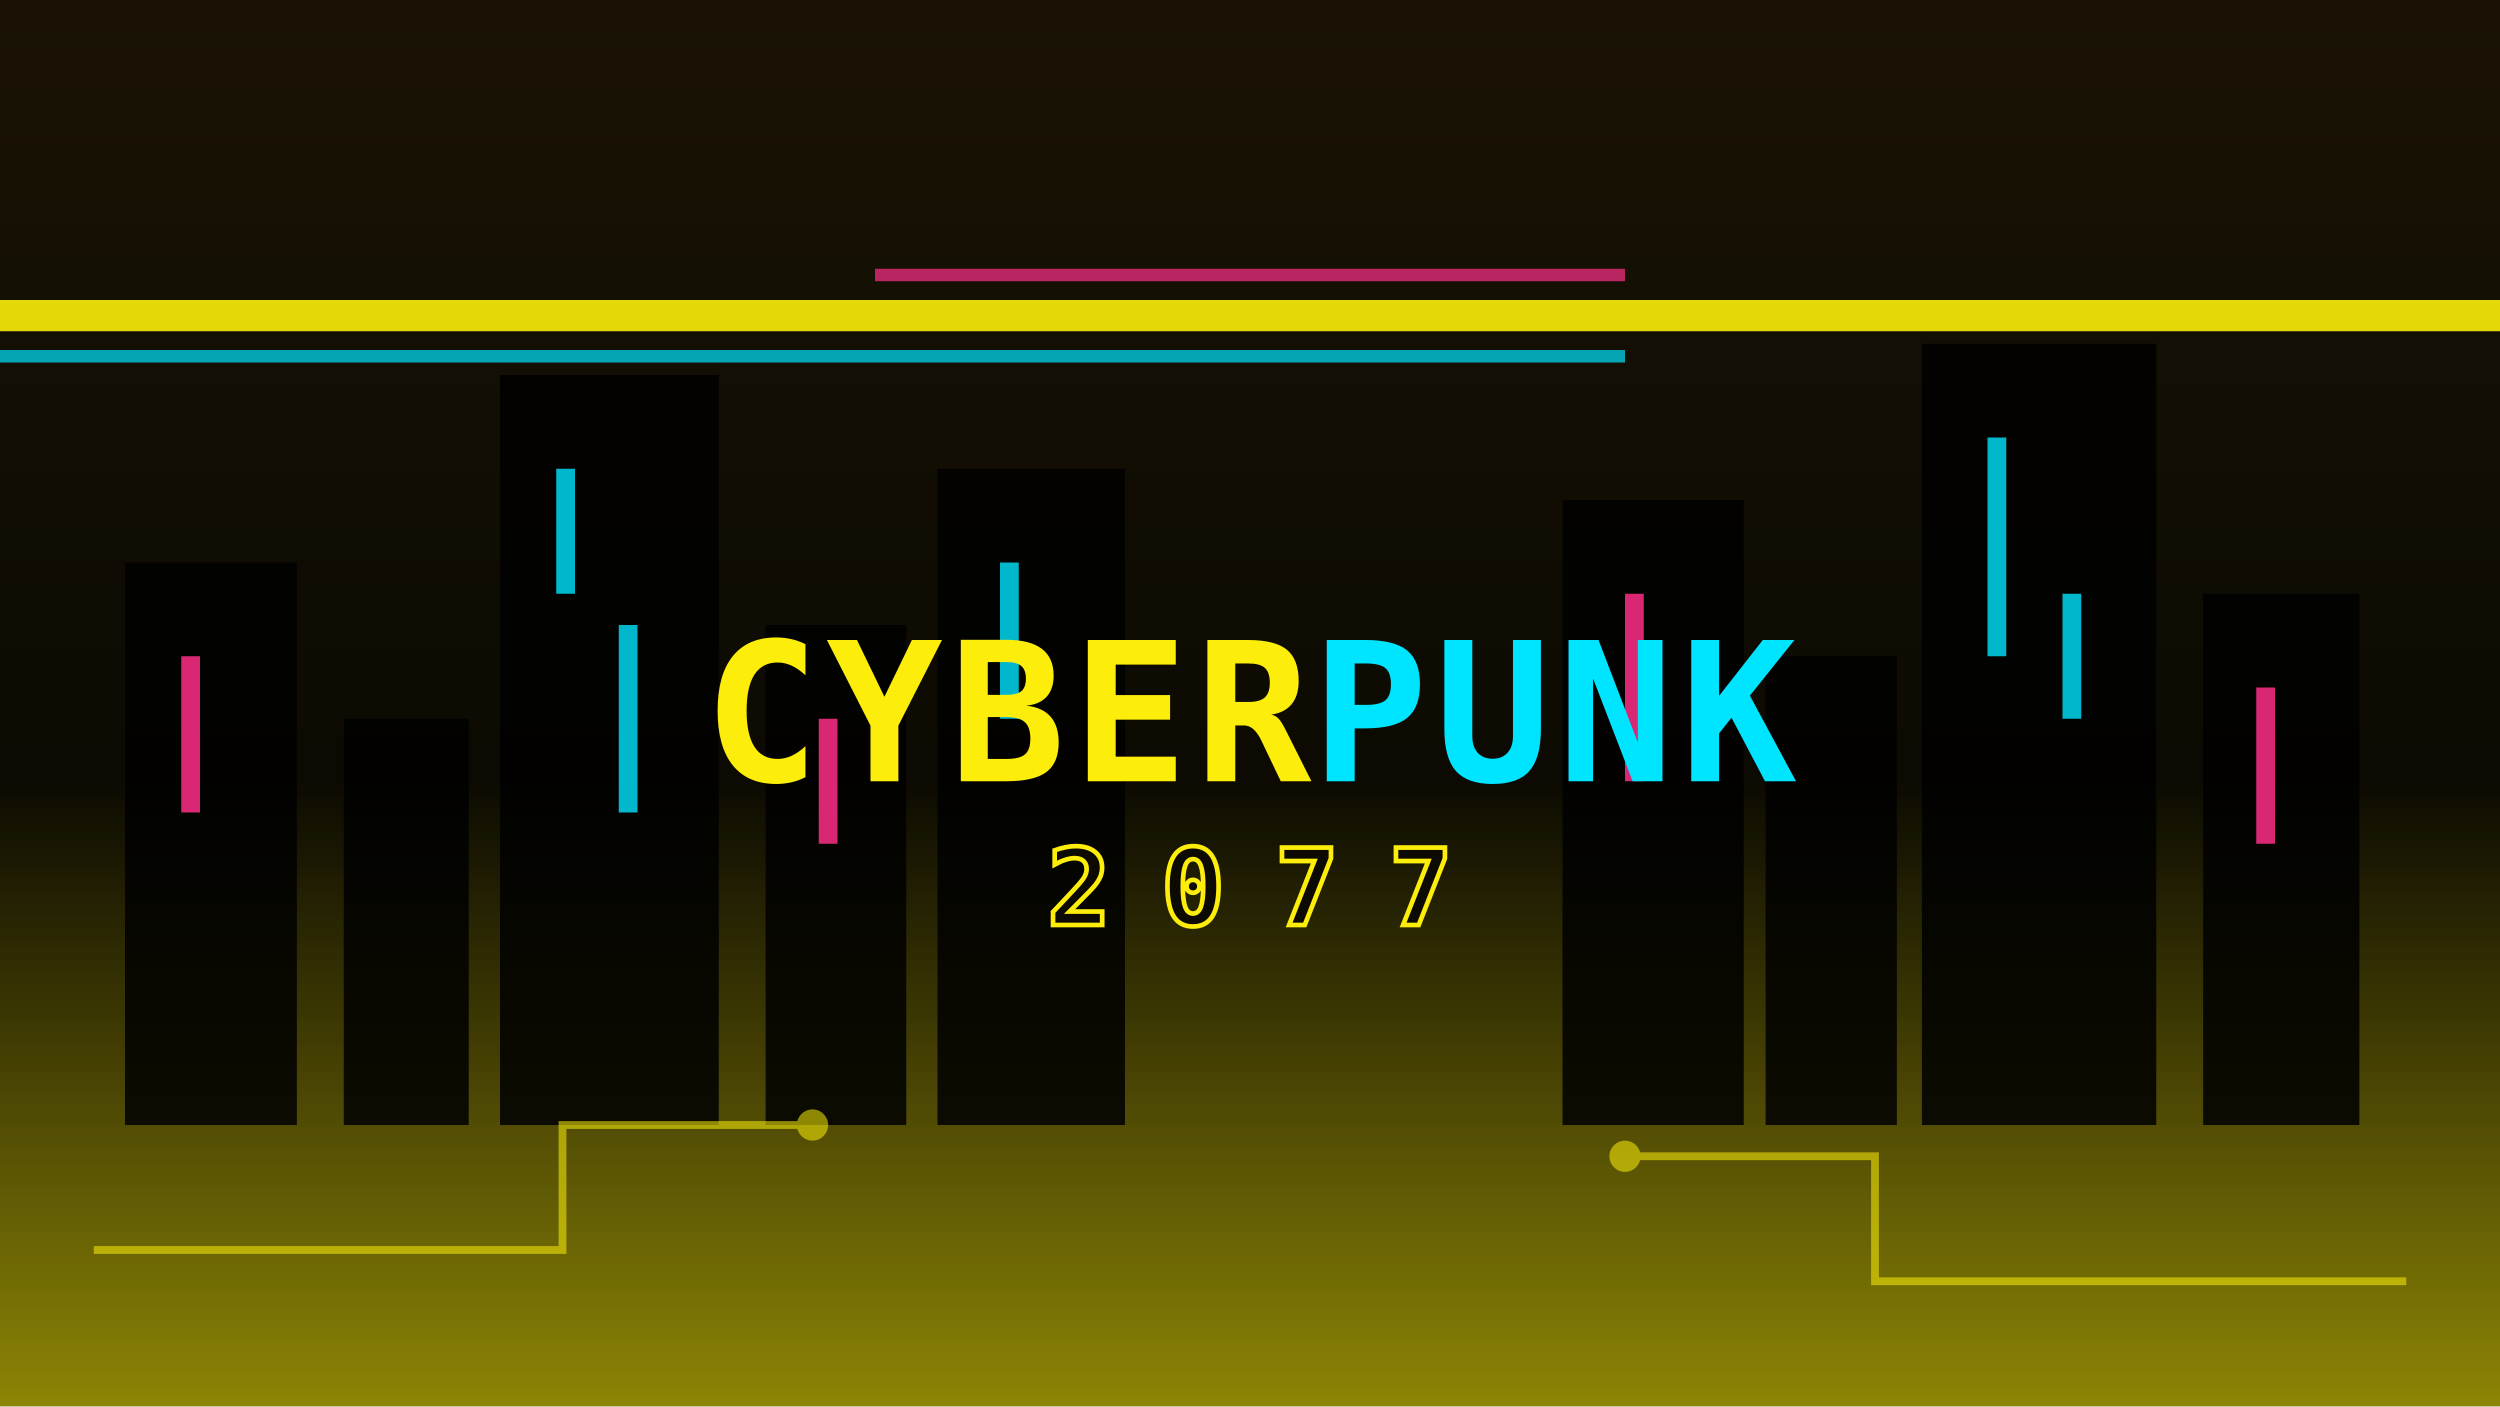
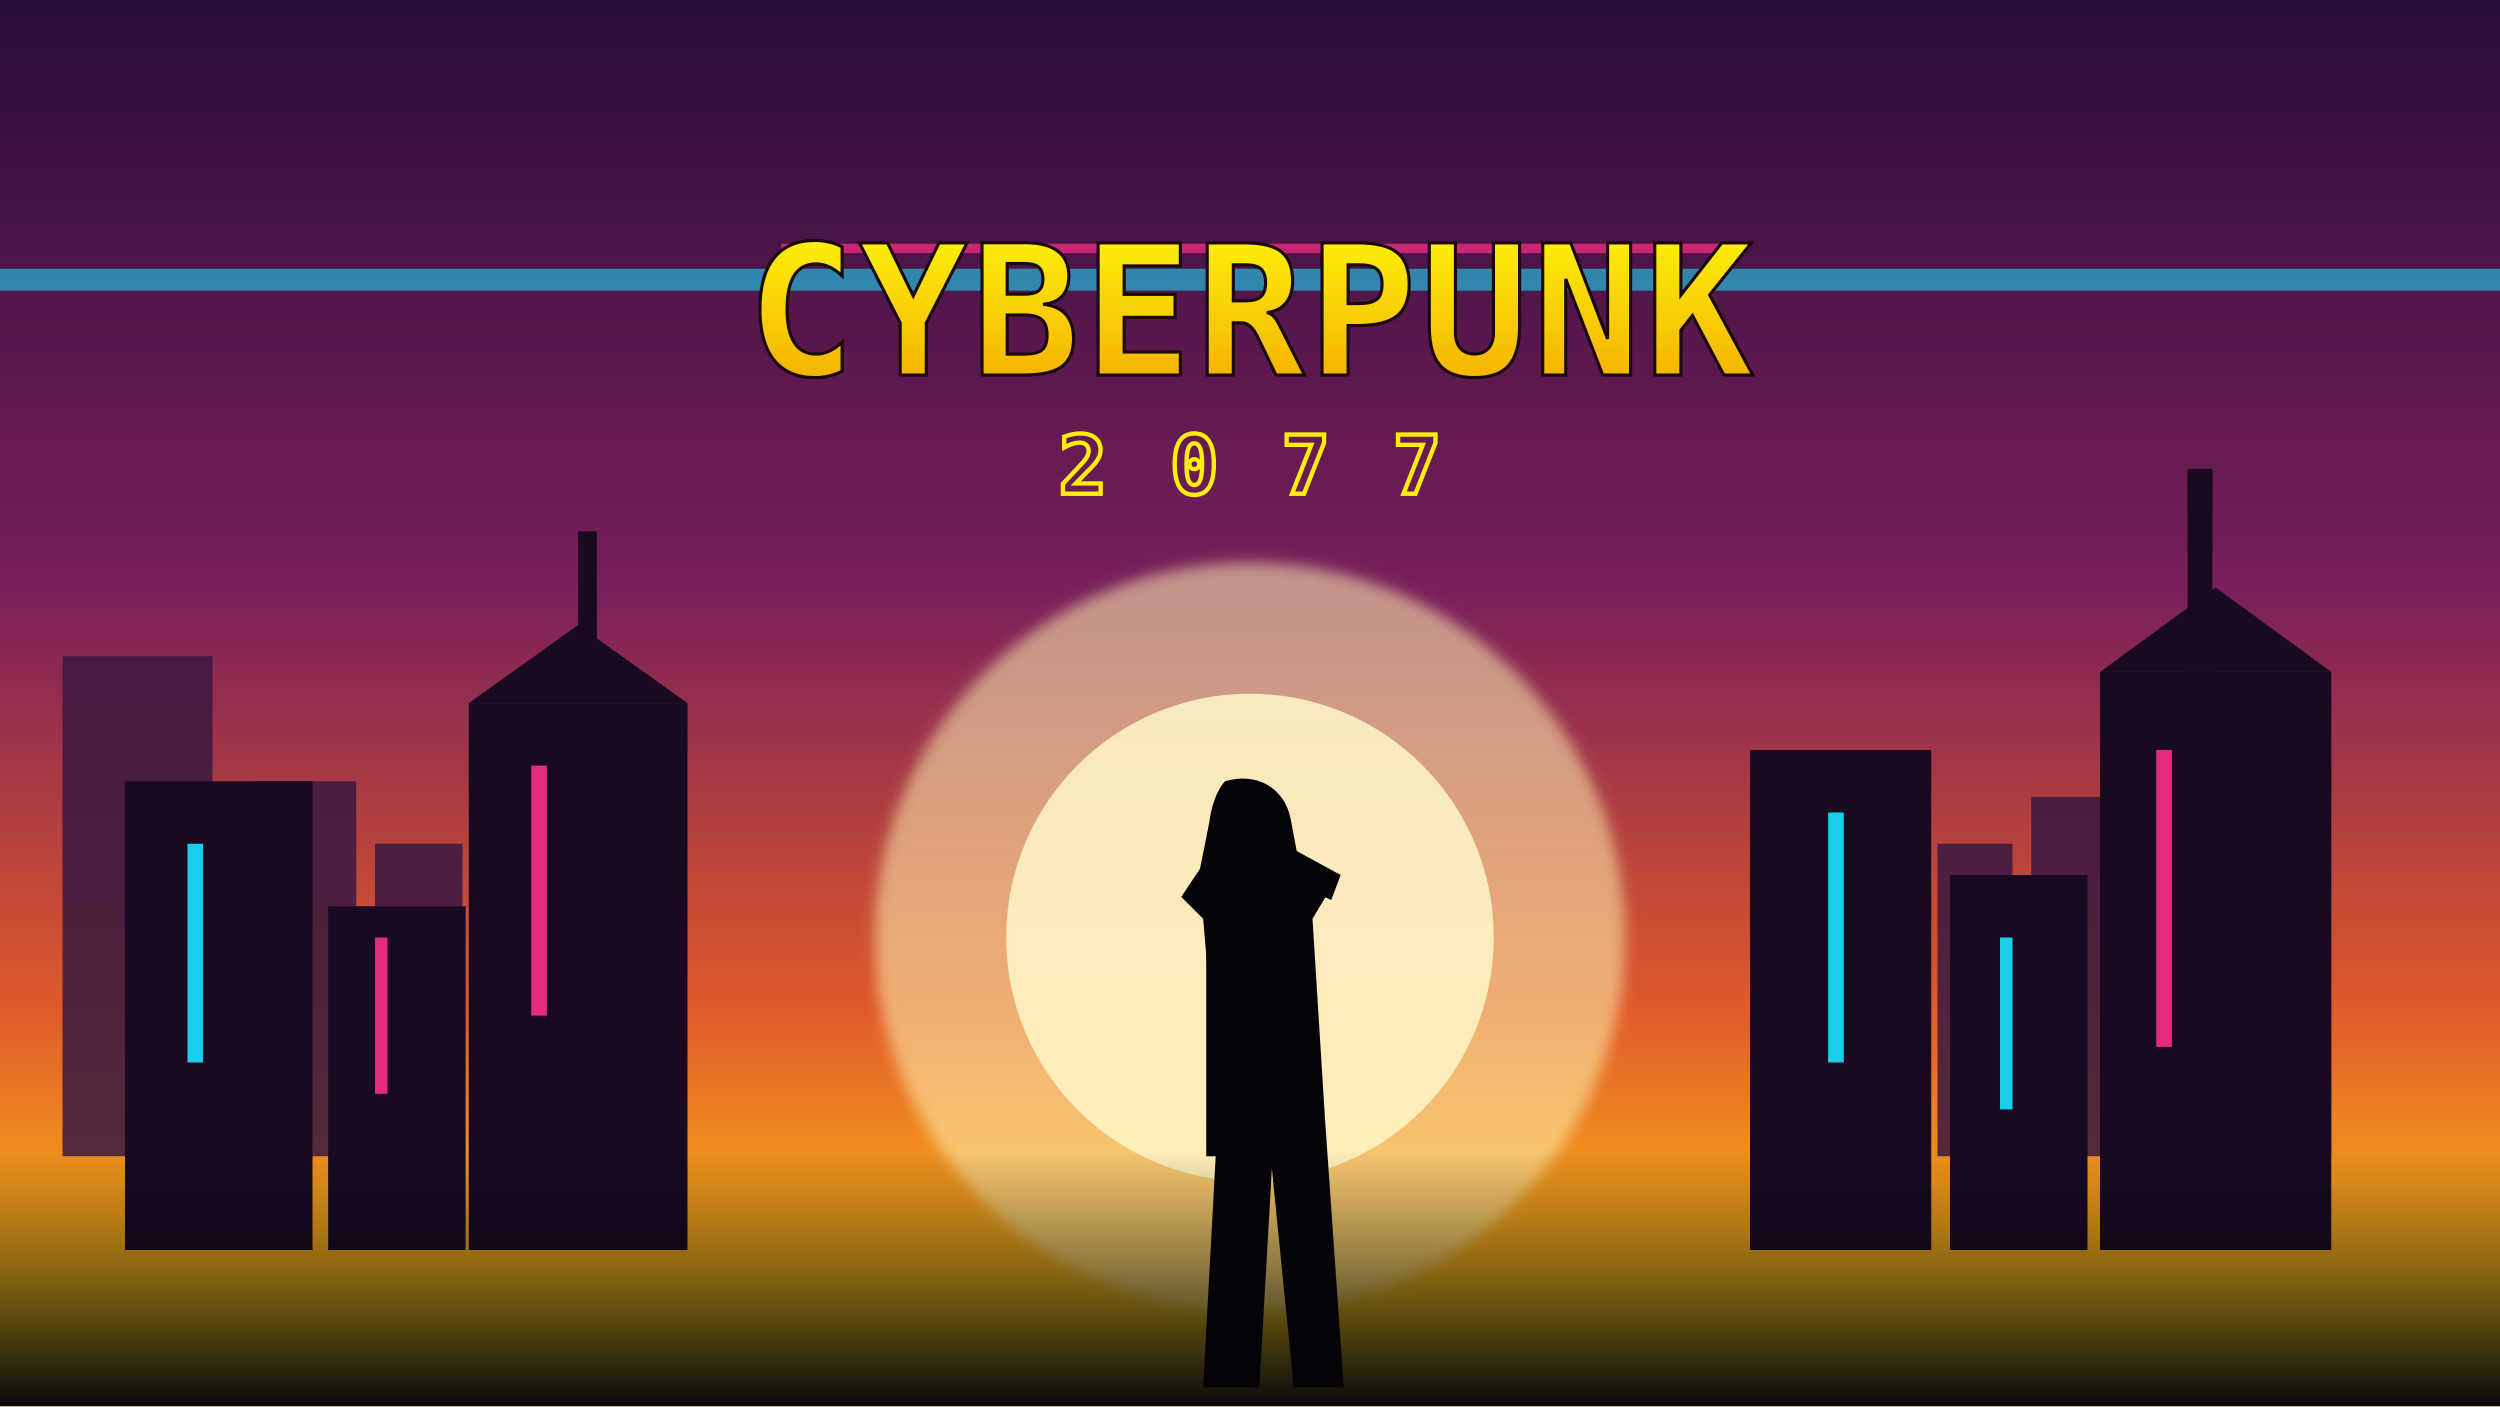
<svg xmlns="http://www.w3.org/2000/svg" viewBox="0 0 800 450" role="img" aria-label="Cyberpunk 2077">
  <defs>
    <linearGradient id="cpSky" x1="0" y1="0" x2="0" y2="1">
-       <stop offset="0" stop-color="#1a1305" />
-       <stop offset="0.55" stop-color="#0c0a02" />
-       <stop offset="1" stop-color="#050400" />
+       <stop offset="0" stop-color="#2a0d3a" />
+       <stop offset="0.42" stop-color="#7a1f5a" />
+       <stop offset="0.72" stop-color="#e05a2a" />
+       <stop offset="0.9" stop-color="#fcb415" />
+       <stop offset="1" stop-color="#fcee0a" />
    </linearGradient>
-     <linearGradient id="cpGlow" x1="0" y1="1" x2="0" y2="0">
-       <stop offset="0" stop-color="#fcee0a" stop-opacity="0.55" />
-       <stop offset="1" stop-color="#fcee0a" stop-opacity="0" />
+     <linearGradient id="cpFade" x1="0" y1="0" x2="0" y2="1">
+       <stop offset="0" stop-color="#08060c" stop-opacity="0" />
+       <stop offset="1" stop-color="#08060c" />
    </linearGradient>
-     <filter id="cpBlur">
-       <feGaussianBlur stdDeviation="6" />
+     <linearGradient id="cpName" x1="0" y1="0" x2="0" y2="1">
+       <stop offset="0" stop-color="#fcee0a" />
+       <stop offset="1" stop-color="#f5b400" />
+     </linearGradient>
+     <filter id="cpG">
+       <feGaussianBlur stdDeviation="2.2" />
    </filter>
  </defs>
  <rect width="800" height="450" fill="url(#cpSky)" />
-   <rect x="0" y="250" width="800" height="200" fill="url(#cpGlow)" />
-   <g fill="#000" opacity="0.85">
-     <rect x="40" y="180" width="55" height="180" />
-     <rect x="110" y="230" width="40" height="130" />
-     <rect x="160" y="120" width="70" height="240" />
-     <rect x="245" y="200" width="45" height="160" />
-     <rect x="300" y="150" width="60" height="210" />
-     <rect x="500" y="160" width="58" height="200" />
-     <rect x="565" y="210" width="42" height="150" />
-     <rect x="615" y="110" width="75" height="250" />
-     <rect x="705" y="190" width="50" height="170" />
+   <circle cx="400" cy="300" r="120" fill="#fff3b0" opacity="0.55" filter="url(#cpG)" />
+   <circle cx="400" cy="300" r="78" fill="#fff7c8" opacity="0.85" />
+   <g fill="#3a1840" opacity="0.85">
+     <rect x="20" y="210" width="48" height="160" />
+     <rect x="80" y="250" width="34" height="120" />
+     <rect x="700" y="225" width="46" height="145" />
+     <rect x="650" y="255" width="34" height="115" />
+     <rect x="120" y="270" width="28" height="100" />
+     <rect x="620" y="270" width="24" height="100" />
  </g>
-   <g fill="#00e5ff" opacity="0.8">
-     <rect x="178" y="150" width="6" height="40" />
-     <rect x="198" y="200" width="6" height="60" />
-     <rect x="320" y="180" width="6" height="50" />
-     <rect x="636" y="140" width="6" height="70" />
-     <rect x="660" y="190" width="6" height="40" />
+   <g fill="#190a22">
+     <rect x="40" y="250" width="60" height="150" />
+     <rect x="105" y="290" width="44" height="110" />
+     <rect x="150" y="225" width="70" height="175" />
+     <polygon points="150,225 185,200 220,225" />
+     <rect x="560" y="240" width="58" height="160" />
+     <rect x="624" y="280" width="44" height="120" />
+     <rect x="672" y="215" width="74" height="185" />
+     <polygon points="672,215 709,188 746,215" />
+     <rect x="700" y="150" width="8" height="65" />
+     <rect x="185" y="170" width="6" height="55" />
  </g>
-   <g fill="#ff2e88" opacity="0.85">
-     <rect x="58" y="210" width="6" height="50" />
-     <rect x="262" y="230" width="6" height="40" />
-     <rect x="520" y="190" width="6" height="60" />
-     <rect x="722" y="220" width="6" height="50" />
+   <g opacity="0.9">
+     <rect x="60" y="270" width="5" height="70" fill="#19e3ff" />
+     <rect x="170" y="245" width="5" height="80" fill="#ff2e88" />
+     <rect x="585" y="260" width="5" height="80" fill="#19e3ff" />
+     <rect x="690" y="240" width="5" height="95" fill="#ff2e88" />
+     <rect x="120" y="300" width="4" height="50" fill="#ff2e88" />
+     <rect x="640" y="300" width="4" height="55" fill="#19e3ff" />
  </g>
-   <rect x="0" y="96" width="800" height="10" fill="#fcee0a" opacity="0.9" />
-   <rect x="0" y="112" width="520" height="4" fill="#00e5ff" opacity="0.7" />
-   <rect x="280" y="86" width="240" height="4" fill="#ff2e88" opacity="0.7" />
-   <g stroke="#fcee0a" stroke-width="2.5" fill="none" opacity="0.55">
-     <path d="M30 400 H180 V360 H260" />
-     <path d="M770 410 H600 V370 H520" />
-     <circle cx="260" cy="360" r="5" fill="#fcee0a" stroke="none" />
-     <circle cx="520" cy="370" r="5" fill="#fcee0a" stroke="none" />
+   <rect x="0" y="368" width="800" height="82" fill="url(#cpFade)" />
+   <g fill="#050308">
+     <path d="M392 250c10-3 19 2 21 12l3 16 10 6-6 10 4 64 6 86h-16l-7-70-4 70h-18l5-92-5-58-7-7 6-9 3-15c1-8 4-12 5-13z" />
+     <path d="M407 268l22 12-3 8-20-9z" />
+     <rect x="386" y="300" width="9" height="70" />
  </g>
-   <text x="400" y="250" text-anchor="middle" font-family="'JetBrains Mono', monospace" font-weight="800" font-size="62" fill="#fcee0a" letter-spacing="2">CYBER<tspan fill="#00e5ff">PUNK</tspan>
-   </text>
-   <text x="400" y="296" text-anchor="middle" font-family="'JetBrains Mono', monospace" font-weight="800" font-size="34" fill="#0c0a02" stroke="#fcee0a" stroke-width="1.5" letter-spacing="16">2077</text>
+   <rect x="0" y="86" width="800" height="7" fill="#19e3ff" opacity="0.55" />
+   <rect x="250" y="78" width="300" height="3" fill="#ff2e88" opacity="0.7" />
+   <text x="400" y="120" text-anchor="middle" font-family="'JetBrains Mono', monospace" font-weight="800" font-size="58" fill="url(#cpName)" letter-spacing="1" stroke="#1a0a0a" stroke-width="1">CYBERPUNK</text>
+   <text x="400" y="158" text-anchor="middle" font-family="'JetBrains Mono', monospace" font-weight="800" font-size="26" fill="none" stroke="#fcee0a" stroke-width="1.4" letter-spacing="20">2077</text>
</svg>
